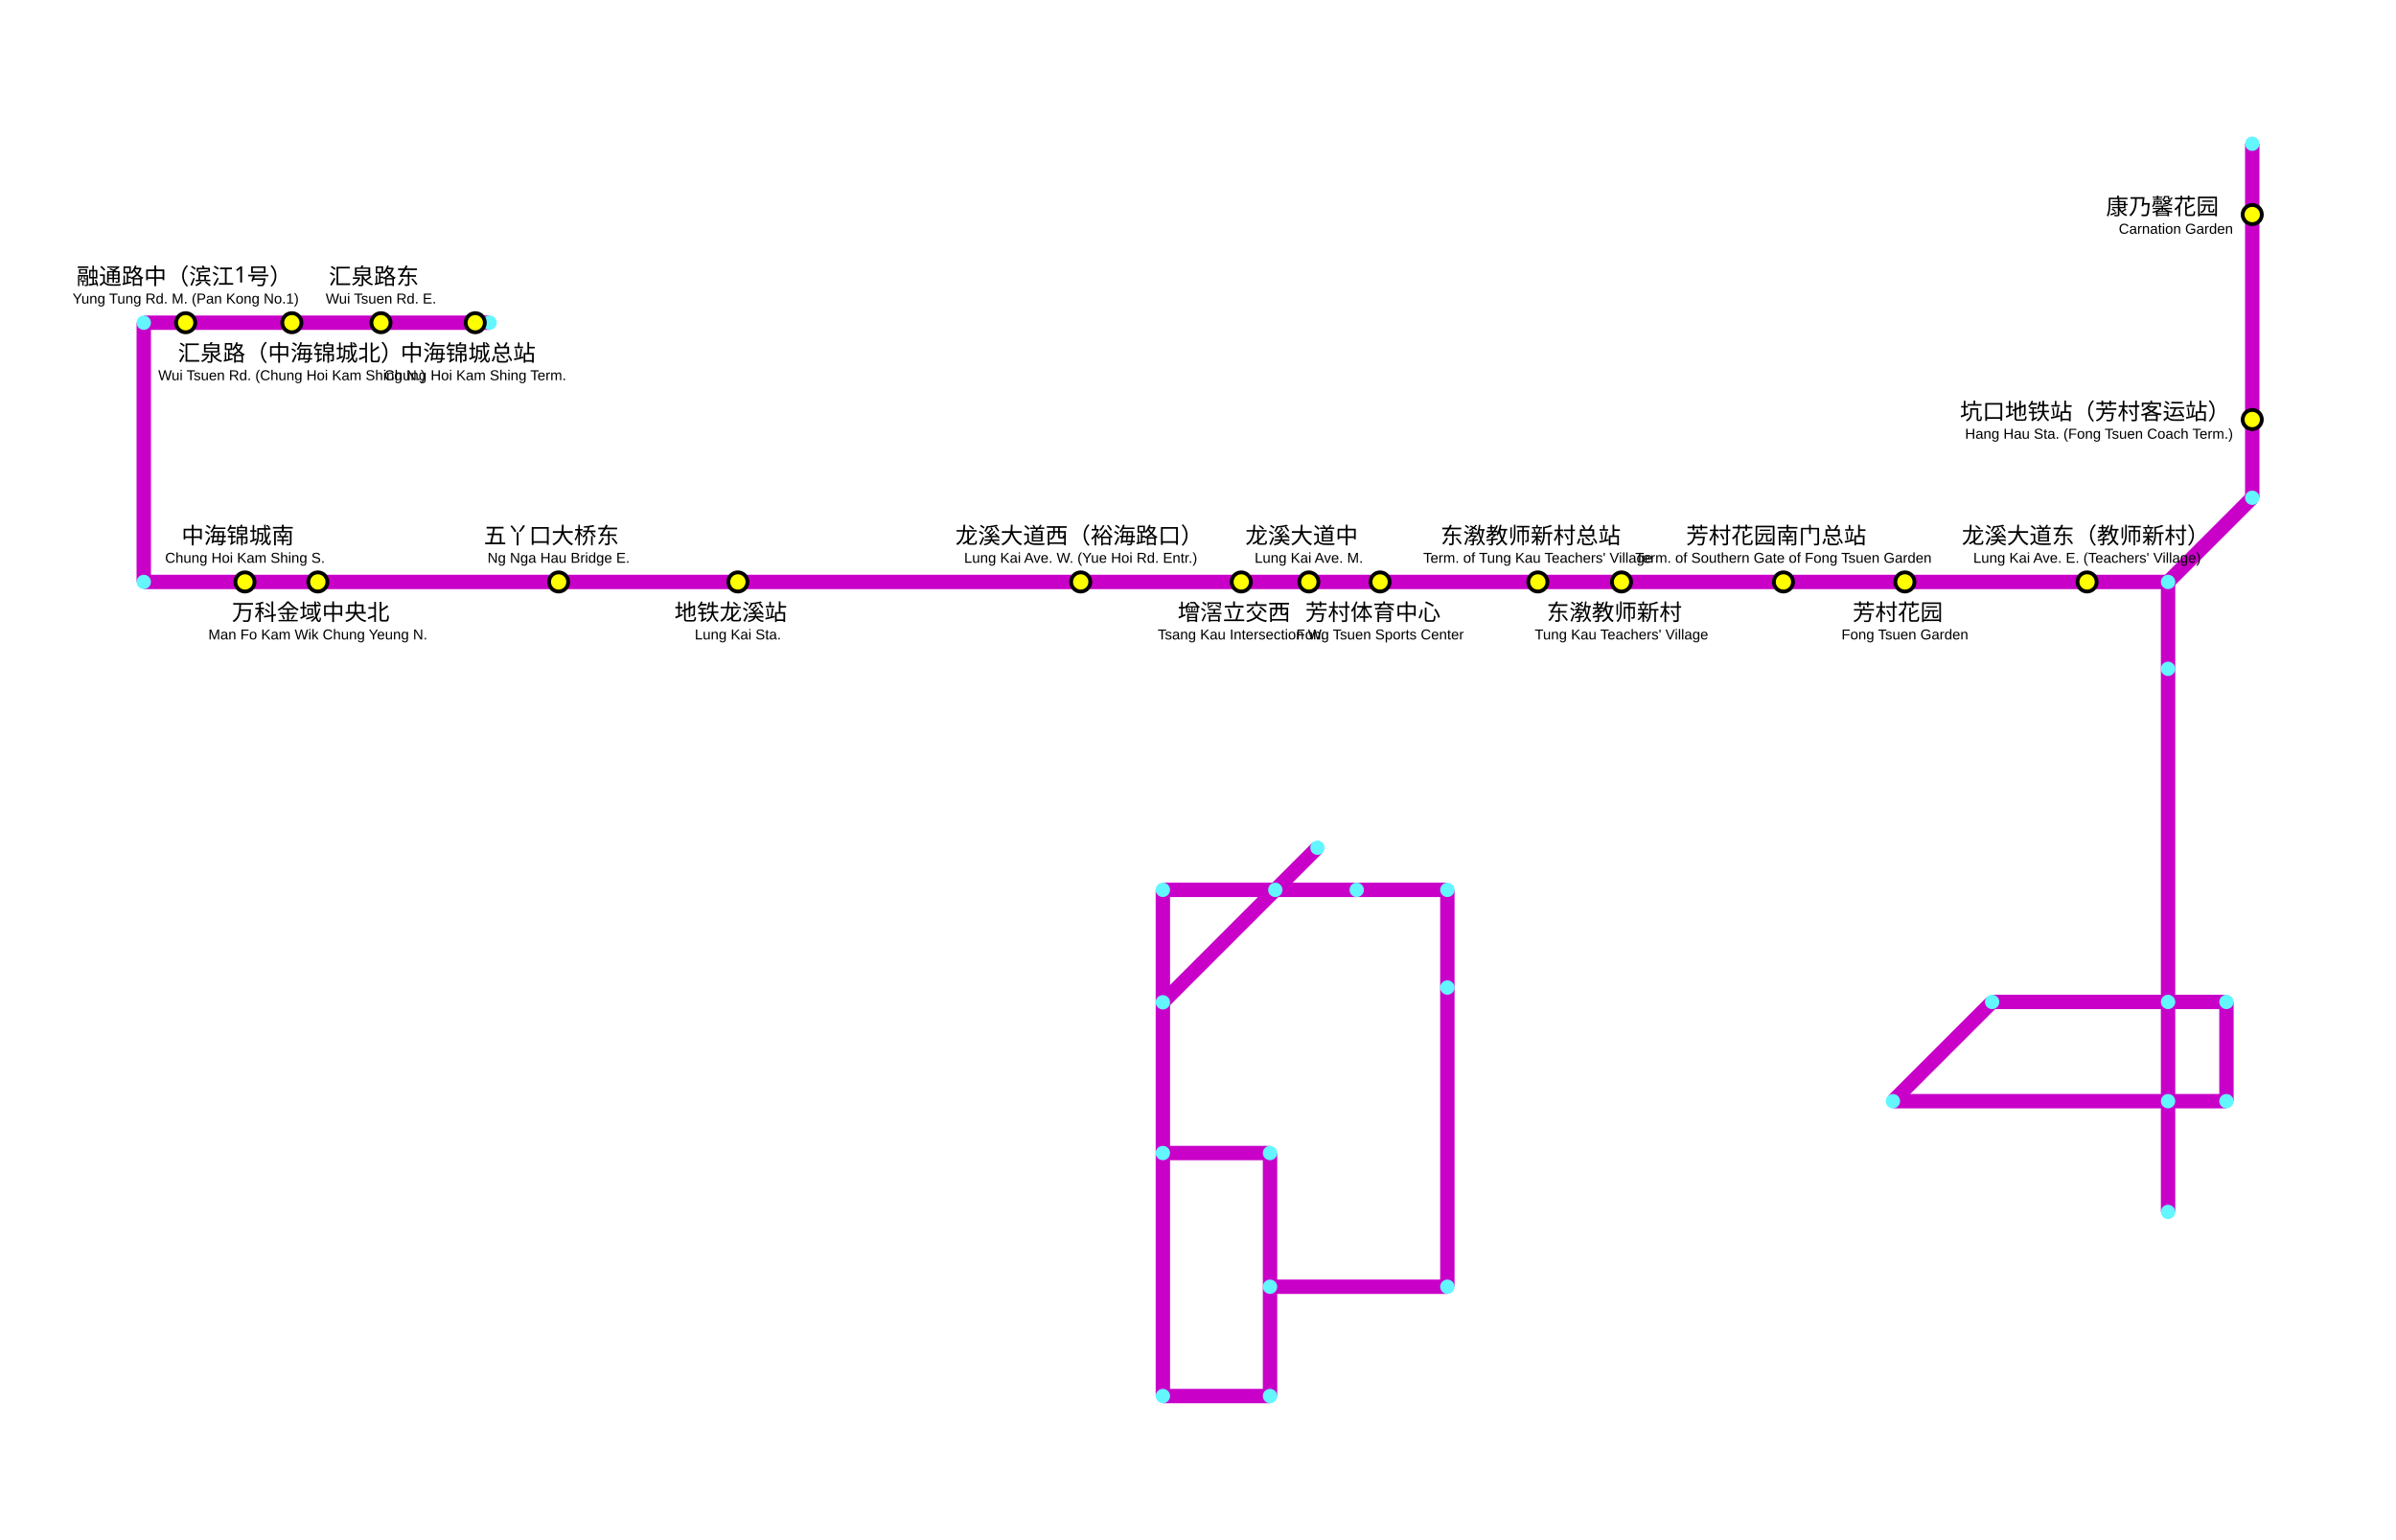
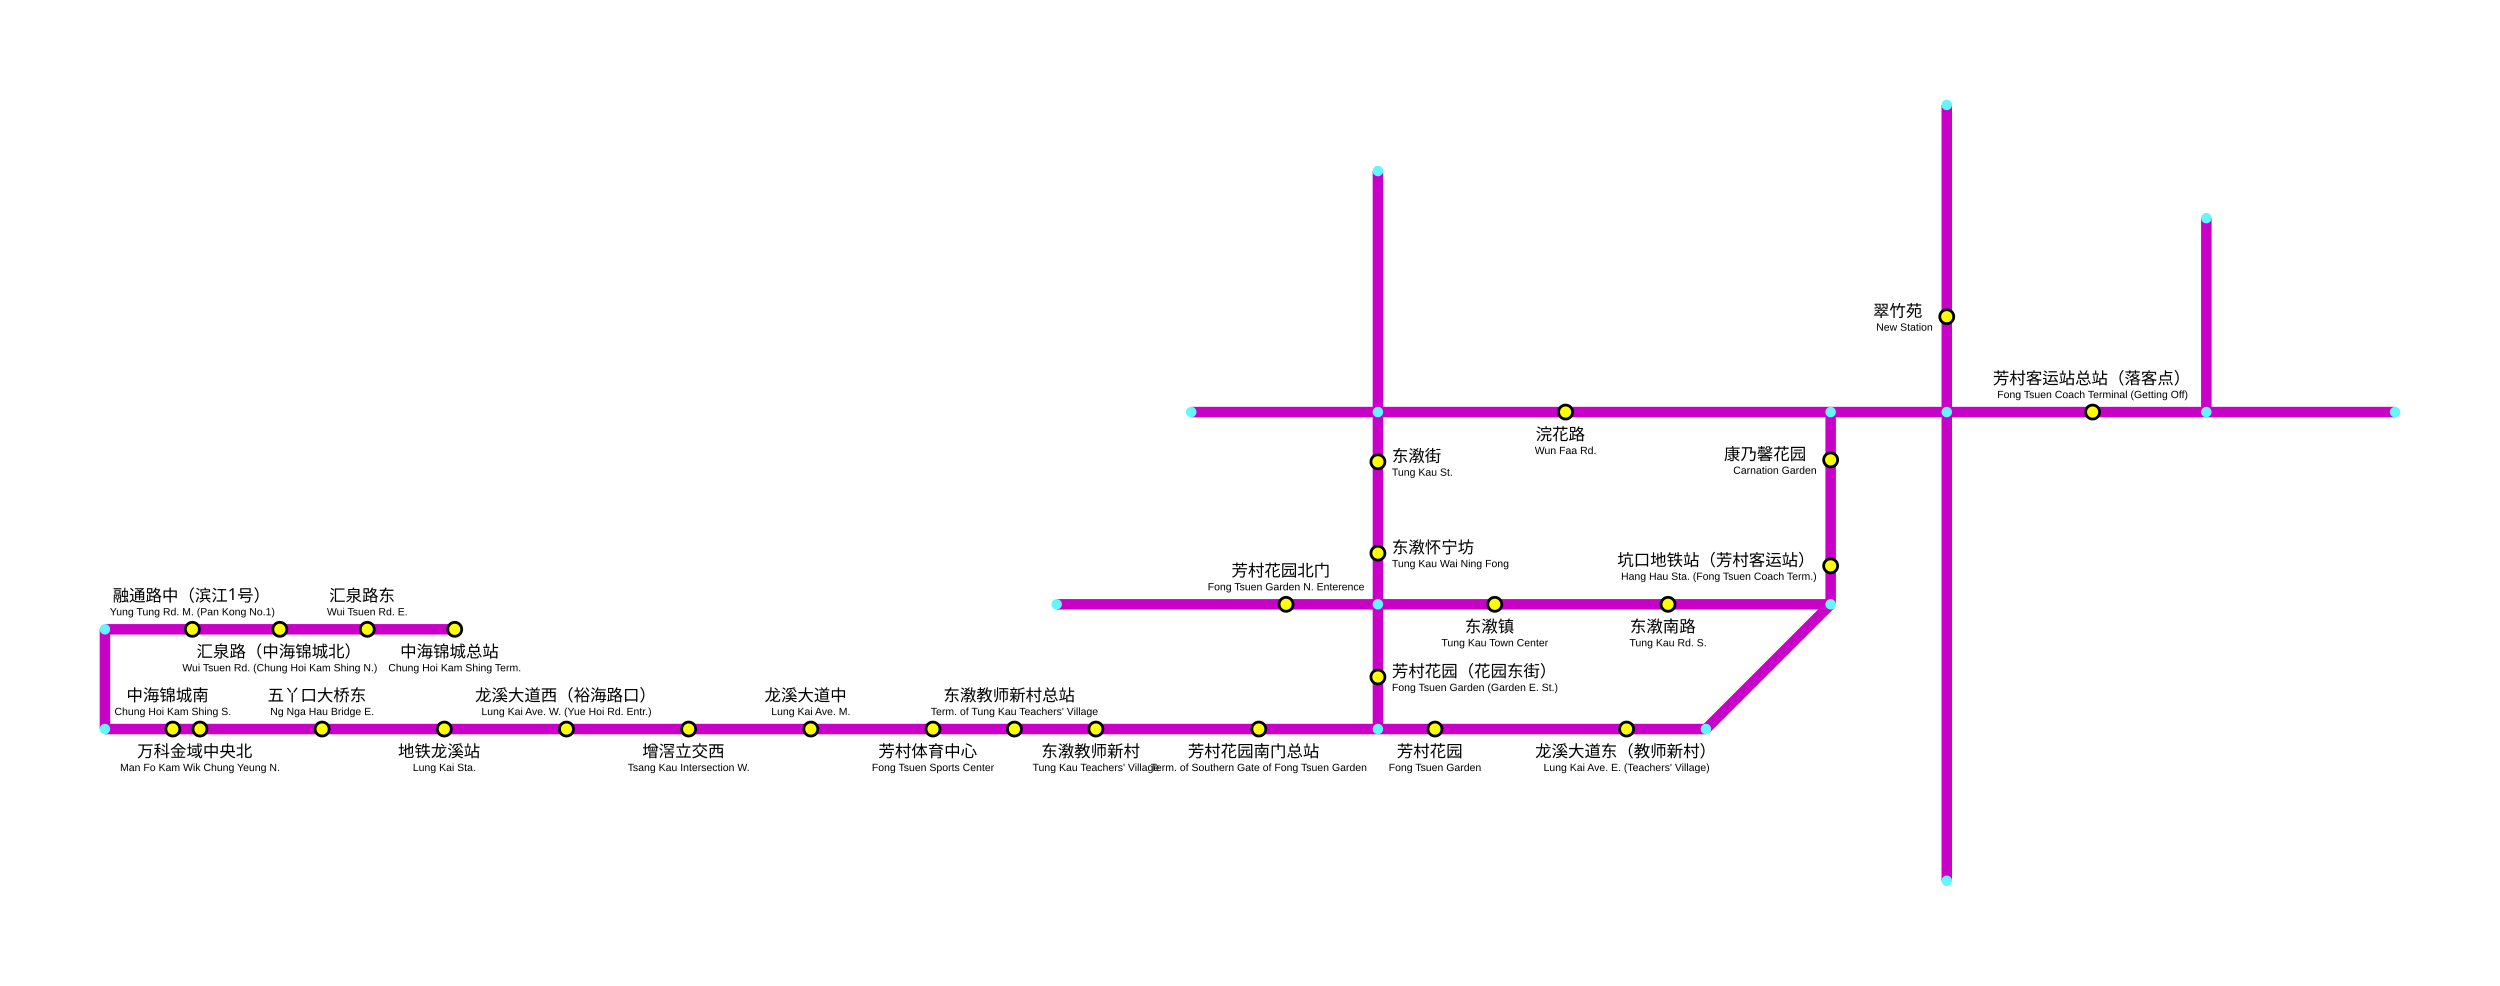
- <svg xmlns="http://www.w3.org/2000/svg" version="1.1" width="500" height="321.355">
-   <line x1="102.174" y1="67.349" x2="30" y2="67.349" stroke-width="3" style="stroke:#C800C8;" />
-   <line x1="30" y1="67.349" x2="30" y2="121.452" stroke-width="3" style="stroke:#C800C8;" />
-   <line x1="30" y1="121.452" x2="452.433" y2="121.452" stroke-width="3" style="stroke:#C800C8;" />
-   <line x1="452.433" y1="121.452" x2="470" y2="103.885" stroke-width="3" style="stroke:#C800C8;" />
-   <line x1="470" y1="103.885" x2="470" y2="30" stroke-width="3" style="stroke:#C800C8;" />
-   <line x1="452.433" y1="121.452" x2="452.433" y2="139.584" stroke-width="3" style="stroke:#C800C8;" />
-   <line x1="452.433" y1="209.104" x2="464.618" y2="209.104" stroke-width="3" style="stroke:#C800C8;" />
-   <line x1="464.618" y1="209.104" x2="464.618" y2="229.815" stroke-width="3" style="stroke:#C800C8;" />
-   <line x1="452.433" y1="229.815" x2="395.012" y2="229.815" stroke-width="3" style="stroke:#C800C8;" />
-   <line x1="395.012" y1="229.815" x2="415.723" y2="209.104" stroke-width="3" style="stroke:#C800C8;" />
-   <line x1="242.667" y1="240.641" x2="265.029" y2="240.641" stroke-width="3" style="stroke:#C800C8;" />
-   <line x1="265.029" y1="268.546" x2="265.029" y2="291.355" stroke-width="3" style="stroke:#C800C8;" />
-   <line x1="265.029" y1="291.355" x2="242.667" y2="291.355" stroke-width="3" style="stroke:#C800C8;" />
-   <line x1="266.133" y1="185.716" x2="242.667" y2="185.716" stroke-width="3" style="stroke:#C800C8;" />
-   <line x1="283.121" y1="185.716" x2="266.133" y2="185.716" stroke-width="3" style="stroke:#C800C8;" />
-   <line x1="302.037" y1="206.099" x2="302.037" y2="185.716" stroke-width="3" style="stroke:#C800C8;" />
-   <line x1="242.667" y1="240.641" x2="242.667" y2="291.355" stroke-width="3" style="stroke:#C800C8;" />
-   <line x1="265.029" y1="268.546" x2="265.029" y2="240.641" stroke-width="3" style="stroke:#C800C8;" />
-   <line x1="302.037" y1="268.546" x2="265.029" y2="268.546" stroke-width="3" style="stroke:#C800C8;" />
-   <line x1="452.433" y1="209.104" x2="415.723" y2="209.104" stroke-width="3" style="stroke:#C800C8;" />
-   <line x1="452.433" y1="139.584" x2="452.433" y2="209.104" stroke-width="3" style="stroke:#C800C8;" />
-   <line x1="452.433" y1="229.815" x2="464.618" y2="229.815" stroke-width="3" style="stroke:#C800C8;" />
-   <line x1="452.433" y1="252.934" x2="452.433" y2="229.815" stroke-width="3" style="stroke:#C800C8;" />
-   <line x1="452.433" y1="209.104" x2="452.433" y2="229.815" stroke-width="3" style="stroke:#C800C8;" />
-   <line x1="302.037" y1="206.099" x2="302.037" y2="268.546" stroke-width="3" style="stroke:#C800C8;" />
-   <line x1="242.667" y1="185.716" x2="242.667" y2="209.182" stroke-width="3" style="stroke:#C800C8;" />
-   <line x1="242.667" y1="240.641" x2="242.667" y2="209.182" stroke-width="3" style="stroke:#C800C8;" />
-   <line x1="242.667" y1="209.182" x2="266.133" y2="185.716" stroke-width="3" style="stroke:#C800C8;" />
-   <line x1="274.927" y1="176.922" x2="266.133" y2="185.716" stroke-width="3" style="stroke:#C800C8;" />
-   <line x1="283.121" y1="185.716" x2="302.037" y2="185.716" stroke-width="3" style="stroke:#C800C8;" />
-   <circle cx="102.174" cy="67.349" r="1.5" style="fill:#64F6FF;" />
-   <circle cx="30" cy="67.349" r="1.5" style="fill:#64F6FF;" />
-   <circle cx="30" cy="121.452" r="1.5" style="fill:#64F6FF;" />
-   <circle cx="452.433" cy="121.452" r="1.5" style="fill:#64F6FF;" />
-   <circle cx="470" cy="103.885" r="1.5" style="fill:#64F6FF;" />
-   <circle cx="470" cy="30" r="1.5" style="fill:#64F6FF;" />
-   <circle cx="452.433" cy="139.584" r="1.5" style="fill:#64F6FF;" />
-   <circle cx="464.618" cy="209.104" r="1.5" style="fill:#64F6FF;" />
-   <circle cx="464.618" cy="229.815" r="1.5" style="fill:#64F6FF;" />
-   <circle cx="395.012" cy="229.815" r="1.5" style="fill:#64F6FF;" />
-   <circle cx="415.723" cy="209.104" r="1.5" style="fill:#64F6FF;" />
-   <circle cx="274.927" cy="176.922" r="1.5" style="fill:#64F6FF;" />
-   <circle cx="265.029" cy="240.641" r="1.5" style="fill:#64F6FF;" />
-   <circle cx="265.029" cy="291.355" r="1.5" style="fill:#64F6FF;" />
-   <circle cx="242.667" cy="291.355" r="1.5" style="fill:#64F6FF;" />
-   <circle cx="242.667" cy="185.716" r="1.5" style="fill:#64F6FF;" />
-   <circle cx="242.667" cy="240.641" r="1.5" style="fill:#64F6FF;" />
-   <circle cx="302.037" cy="185.716" r="1.5" style="fill:#64F6FF;" />
-   <circle cx="302.037" cy="268.546" r="1.5" style="fill:#64F6FF;" />
-   <circle cx="265.029" cy="268.546" r="1.5" style="fill:#64F6FF;" />
-   <circle cx="452.433" cy="252.934" r="1.5" style="fill:#64F6FF;" />
-   <circle cx="452.433" cy="209.104" r="1.5" style="fill:#64F6FF;" />
-   <circle cx="452.433" cy="229.815" r="1.5" style="fill:#64F6FF;" />
-   <circle cx="302.037" cy="206.099" r="1.5" style="fill:#64F6FF;" />
-   <circle cx="242.667" cy="209.182" r="1.5" style="fill:#64F6FF;" />
-   <circle cx="266.133" cy="185.716" r="1.5" style="fill:#64F6FF;" />
-   <circle cx="283.121" cy="185.716" r="1.5" style="fill:#64F6FF;" />
-   <circle cx="99.174" cy="67.349" r="2" stroke-width="0.8" style="fill:yellow;stroke:black;" />
-   <text y="75.349" text-anchor="middle" style="fill:black;">
-     <tspan x="99.174" dx="0" font-family="SimHei" font-size="4.7">中海锦城总站</tspan>
-     <tspan x="99.174" dy="4" font-family="Arial" font-size="3">Chung Hoi Kam Shing Term.</tspan>
+ <svg xmlns="http://www.w3.org/2000/svg" version="1.1" width="714.731" height="281.809">
+   <line x1="130" y1="179.917" x2="30" y2="179.917" stroke-width="3" style="stroke:#C800C8;" />
+   <line x1="30" y1="179.917" x2="30" y2="208.43" stroke-width="3" style="stroke:#C800C8;" />
+   <line x1="487.711" y1="208.43" x2="523.371" y2="172.77" stroke-width="3" style="stroke:#C800C8;" />
+   <line x1="523.371" y1="172.77" x2="523.371" y2="117.807" stroke-width="3" style="stroke:#C800C8;" />
+   <line x1="523.371" y1="172.77" x2="393.937" y2="172.77" stroke-width="3" style="stroke:#C800C8;" />
+   <line x1="393.937" y1="172.77" x2="302.103" y2="172.77" stroke-width="3" style="stroke:#C800C8;" />
+   <line x1="393.937" y1="172.77" x2="393.937" y2="208.43" stroke-width="3" style="stroke:#C800C8;" />
+   <line x1="487.711" y1="208.43" x2="393.937" y2="208.43" stroke-width="3" style="stroke:#C800C8;" />
+   <line x1="393.937" y1="208.43" x2="30" y2="208.43" stroke-width="3" style="stroke:#C800C8;" />
+   <line x1="393.937" y1="117.807" x2="393.937" y2="48.893" stroke-width="3" style="stroke:#C800C8;" />
+   <line x1="393.937" y1="172.77" x2="393.937" y2="117.807" stroke-width="3" style="stroke:#C800C8;" />
+   <line x1="523.371" y1="117.807" x2="556.567" y2="117.807" stroke-width="3" style="stroke:#C800C8;" />
+   <line x1="556.567" y1="117.807" x2="556.567" y2="30" stroke-width="3" style="stroke:#C800C8;" />
+   <line x1="556.567" y1="117.807" x2="556.567" y2="251.809" stroke-width="3" style="stroke:#C800C8;" />
+   <line x1="393.937" y1="117.807" x2="340.569" y2="117.807" stroke-width="3" style="stroke:#C800C8;" />
+   <line x1="523.371" y1="117.807" x2="393.937" y2="117.807" stroke-width="3" style="stroke:#C800C8;" />
+   <line x1="684.731" y1="117.807" x2="630.778" y2="117.807" stroke-width="3" style="stroke:#C800C8;" />
+   <line x1="630.778" y1="117.807" x2="556.567" y2="117.807" stroke-width="3" style="stroke:#C800C8;" />
+   <line x1="630.778" y1="117.807" x2="630.778" y2="62.365" stroke-width="3" style="stroke:#C800C8;" />
+   <circle cx="130" cy="179.917" r="1.5" style="fill:#64F6FF;" />
+   <circle cx="30" cy="179.917" r="1.5" style="fill:#64F6FF;" />
+   <circle cx="30" cy="208.43" r="1.5" style="fill:#64F6FF;" />
+   <circle cx="487.711" cy="208.43" r="1.5" style="fill:#64F6FF;" />
+   <circle cx="523.371" cy="172.77" r="1.5" style="fill:#64F6FF;" />
+   <circle cx="523.371" cy="117.807" r="1.5" style="fill:#64F6FF;" />
+   <circle cx="302.103" cy="172.77" r="1.5" style="fill:#64F6FF;" />
+   <circle cx="393.937" cy="172.77" r="1.5" style="fill:#64F6FF;" />
+   <circle cx="393.937" cy="208.43" r="1.5" style="fill:#64F6FF;" />
+   <circle cx="393.937" cy="48.893" r="1.5" style="fill:#64F6FF;" />
+   <circle cx="340.569" cy="117.807" r="1.5" style="fill:#64F6FF;" />
+   <circle cx="556.567" cy="117.807" r="1.5" style="fill:#64F6FF;" />
+   <circle cx="556.567" cy="30" r="1.5" style="fill:#64F6FF;" />
+   <circle cx="556.567" cy="251.809" r="1.5" style="fill:#64F6FF;" />
+   <circle cx="393.937" cy="117.807" r="1.5" style="fill:#64F6FF;" />
+   <circle cx="684.731" cy="117.807" r="1.5" style="fill:#64F6FF;" />
+   <circle cx="630.778" cy="117.807" r="1.5" style="fill:#64F6FF;" />
+   <circle cx="630.778" cy="62.365" r="1.5" style="fill:#64F6FF;" />
+   <circle cx="130" cy="179.917" r="2" stroke-width="0.8" style="fill:yellow;stroke:black;" />
+   <text y="187.917" text-anchor="middle" style="fill:black;">
+     <tspan x="130" dx="0" font-family="SimHei" font-size="4.7">中海锦城总站</tspan>
+     <tspan x="130" dy="4" font-family="Arial" font-size="3">Chung Hoi Kam Shing Term.</tspan>
  </text>
-   <circle cx="79.501" cy="67.349" r="2" stroke-width="0.8" style="fill:yellow;stroke:black;" />
-   <text y="59.349" text-anchor="middle" style="fill:black;">
-     <tspan x="79.501" dx="0" font-family="SimHei" font-size="4.7">汇泉路东</tspan>
-     <tspan x="79.501" dy="4" font-family="Arial" font-size="3">Wui Tsuen Rd. E.</tspan>
+   <circle cx="105" cy="179.917" r="2" stroke-width="0.8" style="fill:yellow;stroke:black;" />
+   <text y="171.917" text-anchor="middle" style="fill:black;">
+     <tspan x="105" dx="0" font-family="SimHei" font-size="4.7">汇泉路东</tspan>
+     <tspan x="105" dy="4" font-family="Arial" font-size="3">Wui Tsuen Rd. E.</tspan>
  </text>
-   <circle cx="60.904" cy="67.349" r="2" stroke-width="0.8" style="fill:yellow;stroke:black;" />
-   <text y="75.349" text-anchor="middle" style="fill:black;">
-     <tspan x="60.904" dx="1.2" font-family="SimHei" font-size="4.7">汇泉路（中海锦城北）</tspan>
-     <tspan x="60.904" dy="4" font-family="Arial" font-size="3">Wui Tsuen Rd. (Chung Hoi Kam Shing N.)</tspan>
+   <circle cx="80" cy="179.917" r="2" stroke-width="0.8" style="fill:yellow;stroke:black;" />
+   <text y="187.917" text-anchor="middle" style="fill:black;">
+     <tspan x="80" dx="1.2" font-family="SimHei" font-size="4.7">汇泉路（中海锦城北）</tspan>
+     <tspan x="80" dy="4" font-family="Arial" font-size="3">Wui Tsuen Rd. (Chung Hoi Kam Shing N.)</tspan>
  </text>
-   <circle cx="38.745" cy="67.349" r="2" stroke-width="0.8" style="fill:yellow;stroke:black;" />
-   <text y="59.349" text-anchor="middle" style="fill:black;">
-     <tspan x="38.745" dx="1.2" font-family="SimHei" font-size="4.7">融通路中（滨江1号）</tspan>
-     <tspan x="38.745" dy="4" font-family="Arial" font-size="3">Yung Tung Rd. M. (Pan Kong No.1)</tspan>
+   <circle cx="55" cy="179.917" r="2" stroke-width="0.8" style="fill:yellow;stroke:black;" />
+   <text y="171.917" text-anchor="middle" style="fill:black;">
+     <tspan x="55" dx="1.2" font-family="SimHei" font-size="4.7">融通路中（滨江1号）</tspan>
+     <tspan x="55" dy="4" font-family="Arial" font-size="3">Yung Tung Rd. M. (Pan Kong No.1)</tspan>
  </text>
-   <circle cx="51.122" cy="121.452" r="2" stroke-width="0.8" style="fill:yellow;stroke:black;" />
-   <text y="113.452" text-anchor="middle" style="fill:black;">
-     <tspan x="51.122" dx="0" font-family="SimHei" font-size="4.7">中海锦城南</tspan>
-     <tspan x="51.122" dy="4" font-family="Arial" font-size="3">Chung Hoi Kam Shing S.</tspan>
+   <circle cx="49.405" cy="208.43" r="2" stroke-width="0.8" style="fill:yellow;stroke:black;" />
+   <text y="200.43" text-anchor="middle" style="fill:black;">
+     <tspan x="49.405" dx="0" font-family="SimHei" font-size="4.7">中海锦城南</tspan>
+     <tspan x="49.405" dy="4" font-family="Arial" font-size="3">Chung Hoi Kam Shing S.</tspan>
  </text>
-   <circle cx="66.326" cy="121.452" r="2" stroke-width="0.8" style="fill:yellow;stroke:black;" />
-   <text y="129.452" text-anchor="middle" style="fill:black;">
-     <tspan x="66.326" dx="0" font-family="SimHei" font-size="4.7">万科金域中央北</tspan>
-     <tspan x="66.326" dy="4" font-family="Arial" font-size="3">Man Fo Kam Wik Chung Yeung N.</tspan>
+   <circle cx="57.166" cy="208.43" r="2" stroke-width="0.8" style="fill:yellow;stroke:black;" />
+   <text y="216.43" text-anchor="middle" style="fill:black;">
+     <tspan x="57.166" dx="0" font-family="SimHei" font-size="4.7">万科金域中央北</tspan>
+     <tspan x="57.166" dy="4" font-family="Arial" font-size="3">Man Fo Kam Wik Chung Yeung N.</tspan>
  </text>
-   <circle cx="116.577" cy="121.452" r="2" stroke-width="0.8" style="fill:yellow;stroke:black;" />
-   <text y="113.452" text-anchor="middle" style="fill:black;">
-     <tspan x="116.577" dx="0" font-family="SimHei" font-size="4.7">五丫口大桥东</tspan>
-     <tspan x="116.577" dy="4" font-family="Arial" font-size="3">Ng Nga Hau Bridge E.</tspan>
+   <circle cx="92.095" cy="208.43" r="2" stroke-width="0.8" style="fill:yellow;stroke:black;" />
+   <text y="200.43" text-anchor="middle" style="fill:black;">
+     <tspan x="92.095" dx="0" font-family="SimHei" font-size="4.7">五丫口大桥东</tspan>
+     <tspan x="92.095" dy="4" font-family="Arial" font-size="3">Ng Nga Hau Bridge E.</tspan>
  </text>
-   <circle cx="153.982" cy="121.452" r="2" stroke-width="0.8" style="fill:yellow;stroke:black;" />
-   <text y="129.452" text-anchor="middle" style="fill:black;">
-     <tspan x="153.982" dx="0" font-family="SimHei" font-size="4.7">地铁龙溪站</tspan>
-     <tspan x="153.982" dy="4" font-family="Arial" font-size="3">Lung Kai Sta.</tspan>
+   <circle cx="127.023" cy="208.43" r="2" stroke-width="0.8" style="fill:yellow;stroke:black;" />
+   <text y="216.43" text-anchor="middle" style="fill:black;">
+     <tspan x="127.023" dx="0" font-family="SimHei" font-size="4.7">地铁龙溪站</tspan>
+     <tspan x="127.023" dy="4" font-family="Arial" font-size="3">Lung Kai Sta.</tspan>
  </text>
-   <circle cx="225.522" cy="121.452" r="2" stroke-width="0.8" style="fill:yellow;stroke:black;" />
-   <text y="113.452" text-anchor="middle" style="fill:black;">
-     <tspan x="225.522" dx="1.2" font-family="SimHei" font-size="4.7">龙溪大道西（裕海路口）</tspan>
-     <tspan x="225.522" dy="4" font-family="Arial" font-size="3">Lung Kai Ave. W. (Yue Hoi Rd. Entr.)</tspan>
+   <circle cx="161.951" cy="208.43" r="2" stroke-width="0.8" style="fill:yellow;stroke:black;" />
+   <text y="200.43" text-anchor="middle" style="fill:black;">
+     <tspan x="161.951" dx="1.2" font-family="SimHei" font-size="4.7">龙溪大道西（裕海路口）</tspan>
+     <tspan x="161.951" dy="4" font-family="Arial" font-size="3">Lung Kai Ave. W. (Yue Hoi Rd. Entr.)</tspan>
  </text>
-   <circle cx="259.026" cy="121.452" r="2" stroke-width="0.8" style="fill:yellow;stroke:black;" />
-   <text y="129.452" text-anchor="middle" style="fill:black;">
-     <tspan x="259.026" dx="0" font-family="SimHei" font-size="4.7">增滘立交西</tspan>
-     <tspan x="259.026" dy="4" font-family="Arial" font-size="3">Tsang Kau Intersection W.</tspan>
+   <circle cx="196.88" cy="208.43" r="2" stroke-width="0.8" style="fill:yellow;stroke:black;" />
+   <text y="216.43" text-anchor="middle" style="fill:black;">
+     <tspan x="196.88" dx="0" font-family="SimHei" font-size="4.7">增滘立交西</tspan>
+     <tspan x="196.88" dy="4" font-family="Arial" font-size="3">Tsang Kau Intersection W.</tspan>
  </text>
-   <circle cx="273.134" cy="121.452" r="2" stroke-width="0.8" style="fill:yellow;stroke:black;" />
-   <text y="113.452" text-anchor="middle" style="fill:black;">
-     <tspan x="273.134" dx="0" font-family="SimHei" font-size="4.7">龙溪大道中</tspan>
-     <tspan x="273.134" dy="4" font-family="Arial" font-size="3">Lung Kai Ave. M.</tspan>
+   <circle cx="231.808" cy="208.43" r="2" stroke-width="0.8" style="fill:yellow;stroke:black;" />
+   <text y="200.43" text-anchor="middle" style="fill:black;">
+     <tspan x="231.808" dx="0" font-family="SimHei" font-size="4.7">龙溪大道中</tspan>
+     <tspan x="231.808" dy="4" font-family="Arial" font-size="3">Lung Kai Ave. M.</tspan>
  </text>
-   <circle cx="287.993" cy="121.452" r="2" stroke-width="0.8" style="fill:yellow;stroke:black;" />
-   <text y="129.452" text-anchor="middle" style="fill:black;">
-     <tspan x="287.993" dx="0" font-family="SimHei" font-size="4.7">芳村体育中心</tspan>
-     <tspan x="287.993" dy="4" font-family="Arial" font-size="3">Fong Tsuen Sports Center</tspan>
+   <circle cx="266.736" cy="208.43" r="2" stroke-width="0.8" style="fill:yellow;stroke:black;" />
+   <text y="216.43" text-anchor="middle" style="fill:black;">
+     <tspan x="266.736" dx="0" font-family="SimHei" font-size="4.7">芳村体育中心</tspan>
+     <tspan x="266.736" dy="4" font-family="Arial" font-size="3">Fong Tsuen Sports Center</tspan>
  </text>
-   <circle cx="320.923" cy="121.452" r="2" stroke-width="0.8" style="fill:yellow;stroke:black;" />
-   <text y="113.452" text-anchor="middle" style="fill:black;">
-     <tspan x="320.923" dx="0" font-family="SimHei" font-size="4.7">东漖教师新村总站</tspan>
-     <tspan x="320.923" dy="4" font-family="Arial" font-size="3">Term. of Tung Kau Teachers' Village</tspan>
+   <circle cx="290.022" cy="208.43" r="2" stroke-width="0.8" style="fill:yellow;stroke:black;" />
+   <text y="200.43" text-anchor="middle" style="fill:black;">
+     <tspan x="290.022" dx="0" font-family="SimHei" font-size="4.7">东漖教师新村总站</tspan>
+     <tspan x="290.022" dy="4" font-family="Arial" font-size="3">Term. of Tung Kau Teachers' Village</tspan>
  </text>
-   <circle cx="338.376" cy="121.452" r="2" stroke-width="0.8" style="fill:yellow;stroke:black;" />
-   <text y="129.452" text-anchor="middle" style="fill:black;">
-     <tspan x="338.376" dx="0" font-family="SimHei" font-size="4.7">东漖教师新村</tspan>
-     <tspan x="338.376" dy="4" font-family="Arial" font-size="3">Tung Kau Teachers' Village</tspan>
+   <circle cx="313.307" cy="208.43" r="2" stroke-width="0.8" style="fill:yellow;stroke:black;" />
+   <text y="216.43" text-anchor="middle" style="fill:black;">
+     <tspan x="313.307" dx="0" font-family="SimHei" font-size="4.7">东漖教师新村</tspan>
+     <tspan x="313.307" dy="4" font-family="Arial" font-size="3">Tung Kau Teachers' Village</tspan>
  </text>
-   <circle cx="372.171" cy="121.452" r="2" stroke-width="0.8" style="fill:yellow;stroke:black;" />
-   <text y="113.452" text-anchor="middle" style="fill:black;">
-     <tspan x="372.171" dx="0" font-family="SimHei" font-size="4.7">芳村花园南门总站</tspan>
-     <tspan x="372.171" dy="4" font-family="Arial" font-size="3">Term. of Southern Gate of Fong Tsuen Garden</tspan>
+   <circle cx="359.885" cy="208.43" r="2" stroke-width="0.8" style="fill:yellow;stroke:black;" />
+   <text y="216.43" text-anchor="middle" style="fill:black;">
+     <tspan x="359.885" dx="0" font-family="SimHei" font-size="4.7">芳村花园南门总站</tspan>
+     <tspan x="359.885" dy="4" font-family="Arial" font-size="3">Term. of Southern Gate of Fong Tsuen Garden</tspan>
  </text>
-   <circle cx="397.517" cy="121.452" r="2" stroke-width="0.8" style="fill:yellow;stroke:black;" />
-   <text y="129.452" text-anchor="middle" style="fill:black;">
-     <tspan x="397.517" dx="0" font-family="SimHei" font-size="4.7">芳村花园</tspan>
-     <tspan x="397.517" dy="4" font-family="Arial" font-size="3">Fong Tsuen Garden</tspan>
+   <circle cx="465.031" cy="208.43" r="2" stroke-width="0.8" style="fill:yellow;stroke:black;" />
+   <text y="216.43" text-anchor="middle" style="fill:black;">
+     <tspan x="465.031" dx="1.2" font-family="SimHei" font-size="4.7">龙溪大道东（教师新村）</tspan>
+     <tspan x="465.031" dy="4" font-family="Arial" font-size="3">Lung Kai Ave. E. (Teachers' Village)</tspan>
  </text>
-   <circle cx="435.536" cy="121.452" r="2" stroke-width="0.8" style="fill:yellow;stroke:black;" />
-   <text y="113.452" text-anchor="middle" style="fill:black;">
-     <tspan x="435.536" dx="1.2" font-family="SimHei" font-size="4.7">龙溪大道东（教师新村）</tspan>
-     <tspan x="435.536" dy="4" font-family="Arial" font-size="3">Lung Kai Ave. E. (Teachers' Village)</tspan>
+   <circle cx="523.371" cy="161.777" r="2" stroke-width="0.8" style="fill:yellow;stroke:black;" />
+   <text y="161.777" text-anchor="end" style="fill:black;">
+     <tspan x="519.371" dx="2.4" font-family="SimHei" font-size="4.7">坑口地铁站（芳村客运站）</tspan>
+     <tspan x="519.371" dy="4" font-family="Arial" font-size="3">Hang Hau Sta. (Fong Tsuen Coach Term.)</tspan>
  </text>
-   <circle cx="470" cy="87.556" r="2" stroke-width="0.8" style="fill:yellow;stroke:black;" />
-   <text y="87.556" text-anchor="end" style="fill:black;">
-     <tspan x="466" dx="2.4" font-family="SimHei" font-size="4.7">坑口地铁站（芳村客运站）</tspan>
-     <tspan x="466" dy="4" font-family="Arial" font-size="3">Hang Hau Sta. (Fong Tsuen Coach Term.)</tspan>
+   <circle cx="523.371" cy="131.475" r="2" stroke-width="0.8" style="fill:yellow;stroke:black;" />
+   <text y="131.475" text-anchor="end" style="fill:black;">
+     <tspan x="519.371" dx="0" font-family="SimHei" font-size="4.7">康乃馨花园</tspan>
+     <tspan x="519.371" dy="4" font-family="Arial" font-size="3">Carnation Garden</tspan>
  </text>
-   <circle cx="470" cy="44.777" r="2" stroke-width="0.8" style="fill:yellow;stroke:black;" />
-   <text y="44.777" text-anchor="end" style="fill:black;">
-     <tspan x="466" dx="0" font-family="SimHei" font-size="4.7">康乃馨花园</tspan>
-     <tspan x="466" dy="4" font-family="Arial" font-size="3">Carnation Garden</tspan>
+   <circle cx="410.246" cy="208.43" r="2" stroke-width="0.8" style="fill:yellow;stroke:black;" />
+   <text y="216.43" text-anchor="middle" style="fill:black;">
+     <tspan x="410.246" dx="0" font-family="SimHei" font-size="4.7">芳村花园</tspan>
+     <tspan x="410.246" dy="4" font-family="Arial" font-size="3">Fong Tsuen Garden</tspan>
+   </text>
+   <circle cx="476.877" cy="172.77" r="2" stroke-width="0.8" style="fill:yellow;stroke:black;" />
+   <text y="180.77" text-anchor="middle" style="fill:black;">
+     <tspan x="476.877" dx="0" font-family="SimHei" font-size="4.7">东漖南路</tspan>
+     <tspan x="476.877" dy="4" font-family="Arial" font-size="3">Tung Kau Rd. S.</tspan>
+   </text>
+   <circle cx="427.349" cy="172.77" r="2" stroke-width="0.8" style="fill:yellow;stroke:black;" />
+   <text y="180.77" text-anchor="middle" style="fill:black;">
+     <tspan x="427.349" dx="0" font-family="SimHei" font-size="4.7">东漖镇</tspan>
+     <tspan x="427.349" dy="4" font-family="Arial" font-size="3">Tung Kau Town Center</tspan>
+   </text>
+   <circle cx="393.937" cy="158.146" r="2" stroke-width="0.8" style="fill:yellow;stroke:black;" />
+   <text y="158.146" text-anchor="start" style="fill:black;">
+     <tspan x="397.937" dx="0" font-family="SimHei" font-size="4.7">东漖怀宁坊</tspan>
+     <tspan x="397.937" dy="4" font-family="Arial" font-size="3">Tung Kau Wai Ning Fong</tspan>
+   </text>
+   <circle cx="393.937" cy="132.019" r="2" stroke-width="0.8" style="fill:yellow;stroke:black;" />
+   <text y="132.019" text-anchor="start" style="fill:black;">
+     <tspan x="397.937" dx="0" font-family="SimHei" font-size="4.7">东漖街</tspan>
+     <tspan x="397.937" dy="4" font-family="Arial" font-size="3">Tung Kau St.</tspan>
+   </text>
+   <circle cx="447.589" cy="117.807" r="2" stroke-width="0.8" style="fill:yellow;stroke:black;" />
+   <text y="125.807" text-anchor="middle" style="fill:black;">
+     <tspan x="447.589" dx="0" font-family="SimHei" font-size="4.7">浣花路</tspan>
+     <tspan x="447.589" dy="4" font-family="Arial" font-size="3">Wun Faa Rd.</tspan>
+   </text>
+   <circle cx="598.261" cy="117.807" r="2" stroke-width="0.8" style="fill:yellow;stroke:black;" />
+   <text y="109.807" text-anchor="middle" style="fill:black;">
+     <tspan x="598.261" dx="1.2" font-family="SimHei" font-size="4.7">芳村客运站总站（落客点）</tspan>
+     <tspan x="598.261" dy="4" font-family="Arial" font-size="3">Fong Tsuen Coach Terminal (Getting Off)</tspan>
+   </text>
+   <circle cx="556.567" cy="90.545" r="2" stroke-width="0.8" style="fill:yellow;stroke:black;" />
+   <text y="90.545" text-anchor="end" style="fill:black;">
+     <tspan x="552.567" dx="0" font-family="SimHei" font-size="4.7">翠竹苑</tspan>
+     <tspan x="552.567" dy="4" font-family="Arial" font-size="3">New Station</tspan>
+   </text>
+   <circle cx="393.937" cy="193.546" r="2" stroke-width="0.8" style="fill:yellow;stroke:black;" />
+   <text y="193.546" text-anchor="start" style="fill:black;">
+     <tspan x="397.937" dx="0" font-family="SimHei" font-size="4.7">芳村花园（花园东街）</tspan>
+     <tspan x="397.937" dy="4" font-family="Arial" font-size="3">Fong Tsuen Garden (Garden E. St.)</tspan>
+   </text>
+   <circle cx="367.679" cy="172.77" r="2" stroke-width="0.8" style="fill:yellow;stroke:black;" />
+   <text y="164.77" text-anchor="middle" style="fill:black;">
+     <tspan x="367.679" dx="0" font-family="SimHei" font-size="4.7">芳村花园北门</tspan>
+     <tspan x="367.679" dy="4" font-family="Arial" font-size="3">Fong Tsuen Garden N. Enterence</tspan>
  </text>
</svg>
